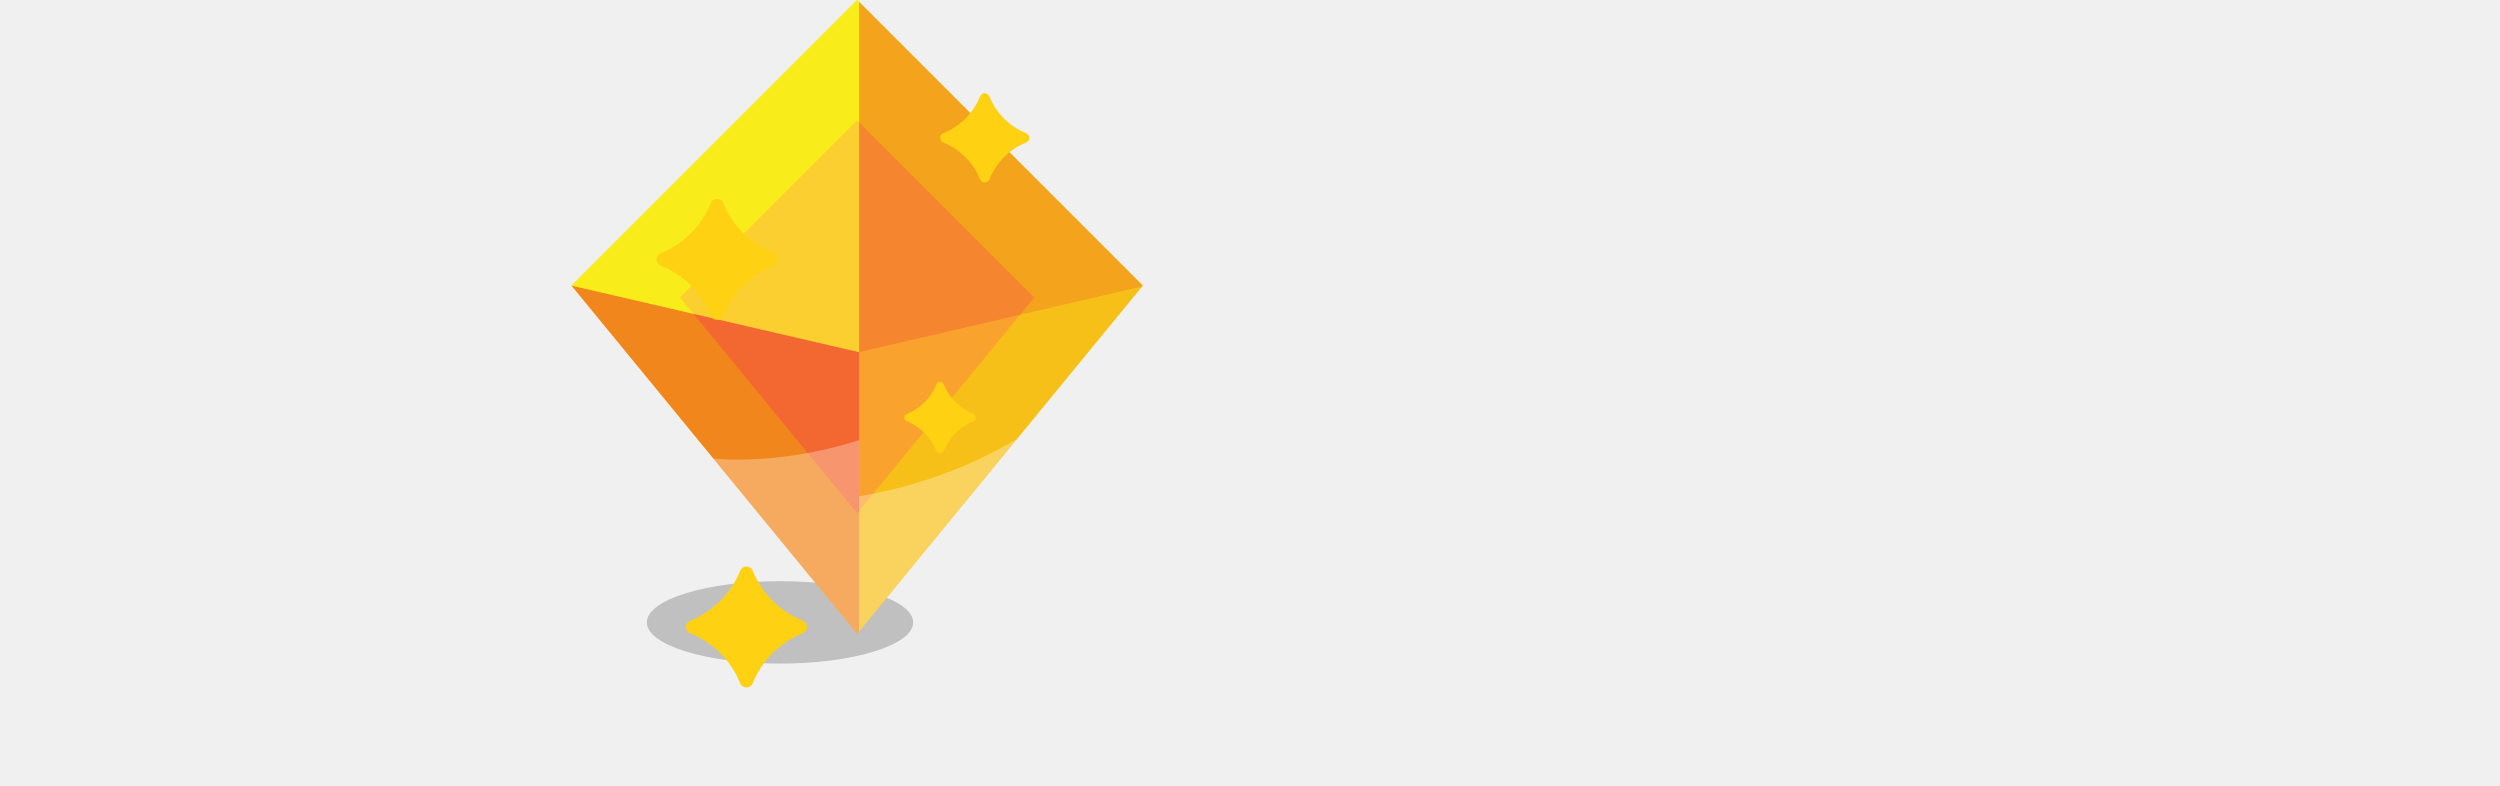
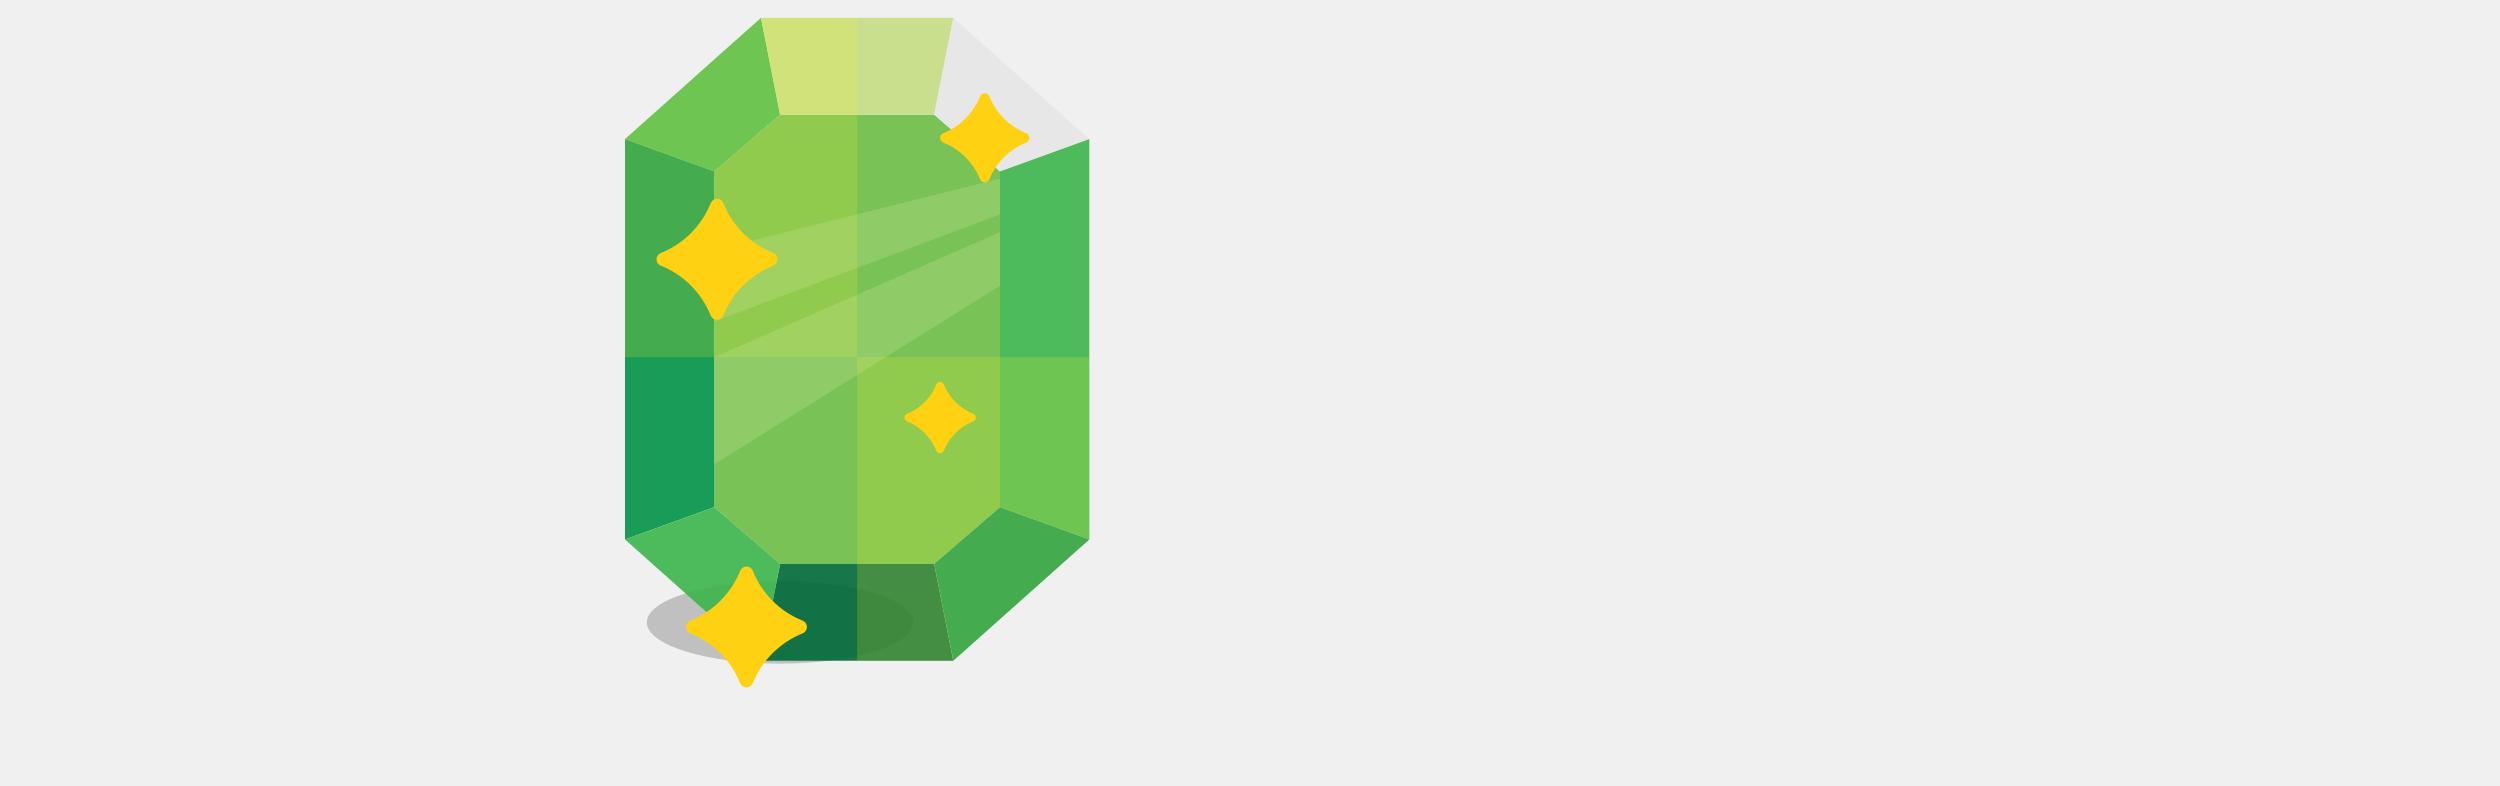
<svg xmlns="http://www.w3.org/2000/svg" version="1.1" id="Layer_1" x="0px" y="0px" viewBox="0 0 140 44" enable-background="new 0 0 140 44" xml:space="preserve">
  <g class="ldl-layer" transform="matrix(1 0 0 1 -7.105427357601002e-15 8.881784197001252e-16) matrix(1 0 0 1 0 0)">
-     <g class="ldl-ani" style="transform: scale(0.91); transform-origin: 48px 37px; animation: 1s linear 0s infinite normal forwards running breath-e9d2c079-4008-45dc-9e63-d90a51444cc3;">
-       <ellipse ry="2.536" rx="8.194" cy="37" cx="48" opacity="0.2" style="cx: 48px; cy: 38.3; opacity: 0.2; rx: 8.194px; ry: 2.536px;" />
+     <g class="ldl-ani" style="transform: scale(0.91); transform-origin: 48px 40px; animation: 1s linear 0s infinite normal forwards running breath-e9d2c079-4008-45dc-9e63-d90a51444cc3;">
+       <ellipse ry="2.536" rx="8.194" cy="40" cx="48" opacity="0.2" style="cx: 48px; cy: 38.3; opacity: 0.2; rx: 8.194px; ry: 2.536px;" />
    </g>
  </g>
  <g class="ldl-layer" transform="matrix(1 0 0 1 -7.105427357601002e-15 2.6645352591003757e-15) matrix(1 0 0 1 0 0)">
    <g class="ldl-ani" style="transform-origin: 48px 21.928px; transform: translate(0px, -1px); animation: 1s linear 0s infinite normal forwards running wander-v-2c059fc0-6710-423b-a833-60130f5ceaee;">
-       <g>
-         <polygon fill="#F7EC13" points="64,16.991 48,36.491 32,16.991 48,0.991  " />
-         <polygon fill="#FBB03A" points="57.918,17.656 48,29.744 38.082,17.656 48,7.738  " />
-         <polygon opacity="0.5" fill="#EC2027" points="32,16.991 48,36.491 48.109,36.358 48.109,20.72  " />
-         <polygon opacity="0.5" fill="#F79420" points="48.109,20.72 48.109,36.358 63.949,17.053  " />
-         <polygon opacity="0.5" fill="#FAED23" points="48.109,1.1 48,0.991 32,16.991 48.109,20.72  " />
-         <polygon opacity="0.5" fill="#F15A26" points="48.109,1.1 48.109,20.72 63.949,17.053 64,16.991  " />
-         <path opacity="0.3" fill="#FFFFFF" d="M48.109,25.65c-2.191,0.701-4.529,1.092-6.965,1.092   c-0.403,0-0.795-0.038-1.193-0.058L48,36.491l0.109-0.133V25.65z" />
-         <path opacity="0.3" fill="#FFFFFF" d="M48.109,36.358l0.959-1.169l7.882-9.607   c-2.627,1.565-5.623,2.669-8.841,3.214V36.358z" />
+       <g opacity="0.9">
+         <polygon fill="#6ABD45" points="43.686,7.423 40,10.601 40,29.399 43.686,32.577 52.314,32.577    56,29.399 56,10.601 52.314,7.423  " />
+         <polygon fill="#3BB54A" points="43.686,7.423 42.615,2 35,8.789 40,10.601  " />
+         <polygon fill="#009247" points="40,10.601 35,8.789 35,31.211 40,29.399  " />
+         <polygon fill="#C4DD83" points="52.314,7.423 53.385,2 42.615,2 43.686,7.423  " />
+         <polygon fill="#E6E6E6" points="56,10.601 61,8.789 53.385,2 52.314,7.423  " />
+         <polygon fill="#006937" points="43.686,32.577 42.615,38 53.385,38 52.314,32.577  " />
+         <polygon fill="#3BB54A" points="40,29.399 35,31.211 42.615,38 43.686,32.577  " />
+         <polygon fill="#3BB54A" points="56,10.601 56,29.399 61,31.211 61,8.789  " />
+         <polygon fill="#009247" points="52.314,32.577 53.385,38 61,31.211 56,29.399  " />
+         <polygon opacity="0.2" fill="#F7EC13" points="35,8.789 35,21 48,21 48,2 42.615,2  " />
+         <polygon opacity="0.2" fill="#F7EC13" points="48,38 53.385,38 61,31.211 61,21 48,21  " />
+         <polygon opacity="0.3" fill="#C4DD83" points="40,21 40,27 56,17 56,14  " />
+         <polygon opacity="0.3" fill="#C4DD83" points="40,15 40,19 56,13 56,11  " />
      </g>
    </g>
  </g>
  <path style="animation: 1s linear 0s infinite normal forwards running blink-dd151398-1545-4d6e-9fb5-9f967decae16;" fill="#FFD113" d="M57.46,7.455c-0.932-0.375-1.675-1.118-2.05-2.05  c-0.099-0.246-0.431-0.246-0.53,0c-0.375,0.932-1.118,1.675-2.05,2.05  c-0.246,0.099-0.246,0.431,0,0.53c0.932,0.375,1.675,1.118,2.05,2.05  c0.099,0.246,0.431,0.246,0.53,0c0.375-0.932,1.118-1.675,2.05-2.05  C57.706,7.887,57.706,7.555,57.46,7.455z" />
  <path style="animation: 1s linear -0.255s infinite normal forwards running blink-dd151398-1545-4d6e-9fb5-9f967decae16;" fill="#FFD113" d="M43.29,14.164c-1.262-0.507-2.269-1.515-2.777-2.777  c-0.134-0.334-0.584-0.334-0.718,0c-0.507,1.262-1.515,2.269-2.777,2.777  c-0.334,0.134-0.334,0.584,0,0.718c1.262,0.507,2.269,1.515,2.777,2.777  c0.134,0.334,0.584,0.334,0.718,0c0.507-1.262,1.515-2.269,2.777-2.777  C43.623,14.748,43.623,14.298,43.29,14.164z" />
  <path style="animation: 1s linear -0.495s infinite normal forwards running blink-dd151398-1545-4d6e-9fb5-9f967decae16;" fill="#FFD113" d="M54.497,23.174c-0.745-0.3-1.34-0.895-1.64-1.64  c-0.079-0.197-0.345-0.197-0.424,0c-0.3,0.745-0.895,1.34-1.64,1.64  c-0.197,0.079-0.197,0.345,0,0.424c0.745,0.3,1.34,0.895,1.64,1.64  c0.079,0.197,0.345,0.197,0.424,0c0.3-0.745,0.895-1.34,1.64-1.64  C54.694,23.519,54.694,23.253,54.497,23.174z" />
  <path style="animation: 1s linear -0.755s infinite normal forwards running blink-dd151398-1545-4d6e-9fb5-9f967decae16;" fill="#FFD113" d="M44.938,34.754c-1.262-0.507-2.269-1.515-2.777-2.777  c-0.134-0.334-0.584-0.334-0.718,0c-0.507,1.262-1.515,2.269-2.777,2.777  c-0.334,0.134-0.334,0.584,0,0.718c1.262,0.507,2.269,1.515,2.777,2.777  c0.134,0.334,0.584,0.334,0.718,0c0.507-1.262,1.515-2.269,2.777-2.777  C45.272,35.338,45.272,34.888,44.938,34.754z" />
  <style id="blink-dd151398-1545-4d6e-9fb5-9f967decae16" data-anikit="">@keyframes blink-dd151398-1545-4d6e-9fb5-9f967decae16 {
  0% { opacity: 1; }
  52.965% { opacity: 1; }
  145.035% { opacity: 0; }
  7.93% { opacity: 0; }
  100% { opacity: 1; }
}</style>
  <style id="breath-e9d2c079-4008-45dc-9e63-d90a51444cc3" data-anikit="">@keyframes breath-e9d2c079-4008-45dc-9e63-d90a51444cc3
{
  0% {
    animation-timing-function: cubic-bezier(0.965,0.241,-0.07,0.791);
    transform: scale(0.91);
  }
  51% {
    animation-timing-function: cubic-bezier(0.923,0.263,-0.031,0.763);
    transform: scale(1.02994);
  }
  100% {
    transform: scale(0.91);
  }
}</style>
  <style id="wander-v-2c059fc0-6710-423b-a833-60130f5ceaee" data-anikit="">@keyframes wander-v-2c059fc0-6710-423b-a833-60130f5ceaee
{
  0% {
    animation-timing-function: cubic-bezier(0.781,0.071,0.9,0.731);
    transform: translate(0,-1px);
  }
  17.5% {
    animation-timing-function: cubic-bezier(0.484,0.331,0.685,0.667);
    transform: translate(0,-0.618px);
  }
  27.6% {
    animation-timing-function: cubic-bezier(0.246,0.334,0.492,0.672);
    transform: translate(0,0.248px);
  }
  35.1% {
    animation-timing-function: cubic-bezier(0.132,0.34,0.311,0.918);
    transform: translate(0,0.749px);
  }
  50.1% {
    animation-timing-function: cubic-bezier(0.777,0.071,0.901,0.735);
    transform: translate(0,1px);
  }
  67.6% {
    animation-timing-function: cubic-bezier(0.489,0.331,0.615,0.667);
    transform: translate(0,0.616px);
  }
  80% {
    animation-timing-function: cubic-bezier(0.254,0.327,0.567,0.676);
    transform: translate(0,-0.457px);
  }
  85% {
    animation-timing-function: cubic-bezier(0.13,0.335,0.311,0.918);
    transform: translate(0,-0.747px);
  }
  100% {
    transform: translate(0,-1px);
  }
}</style>
</svg>
